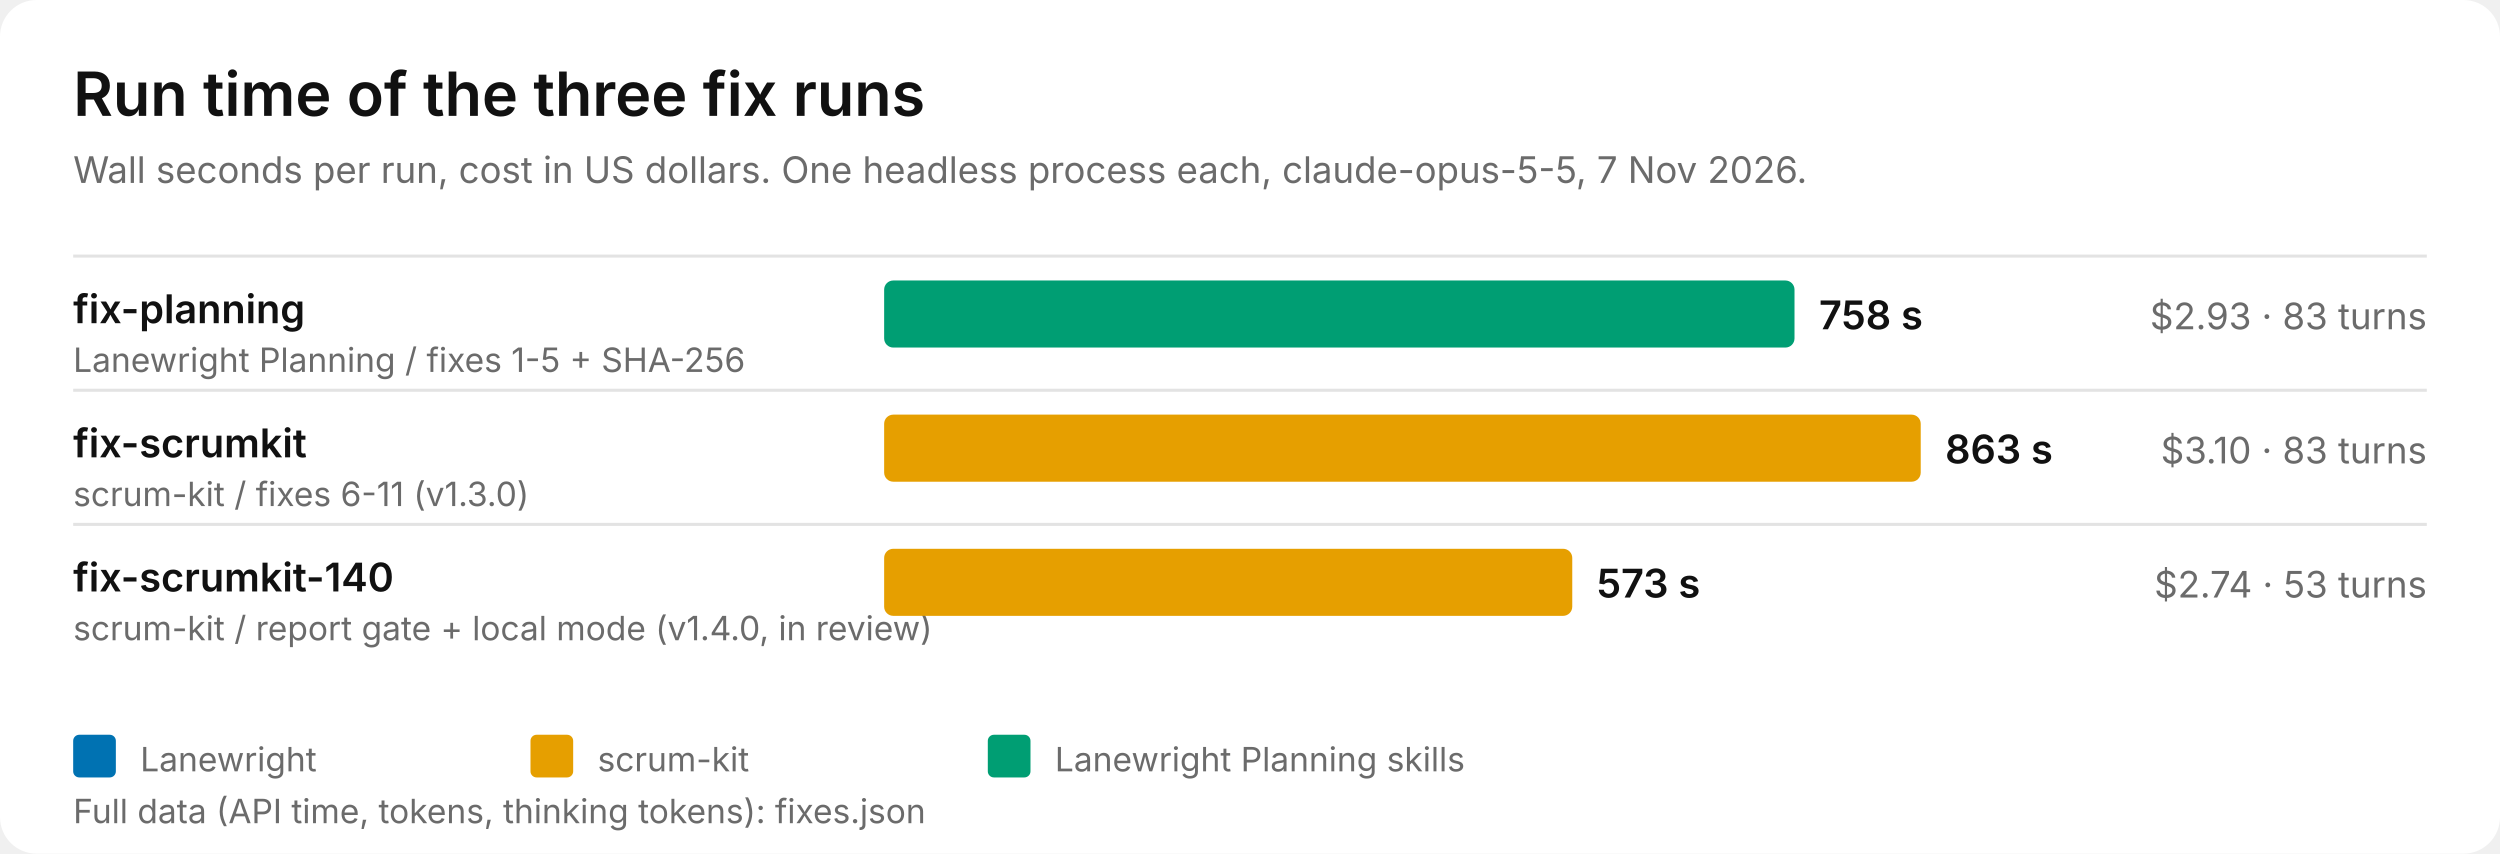
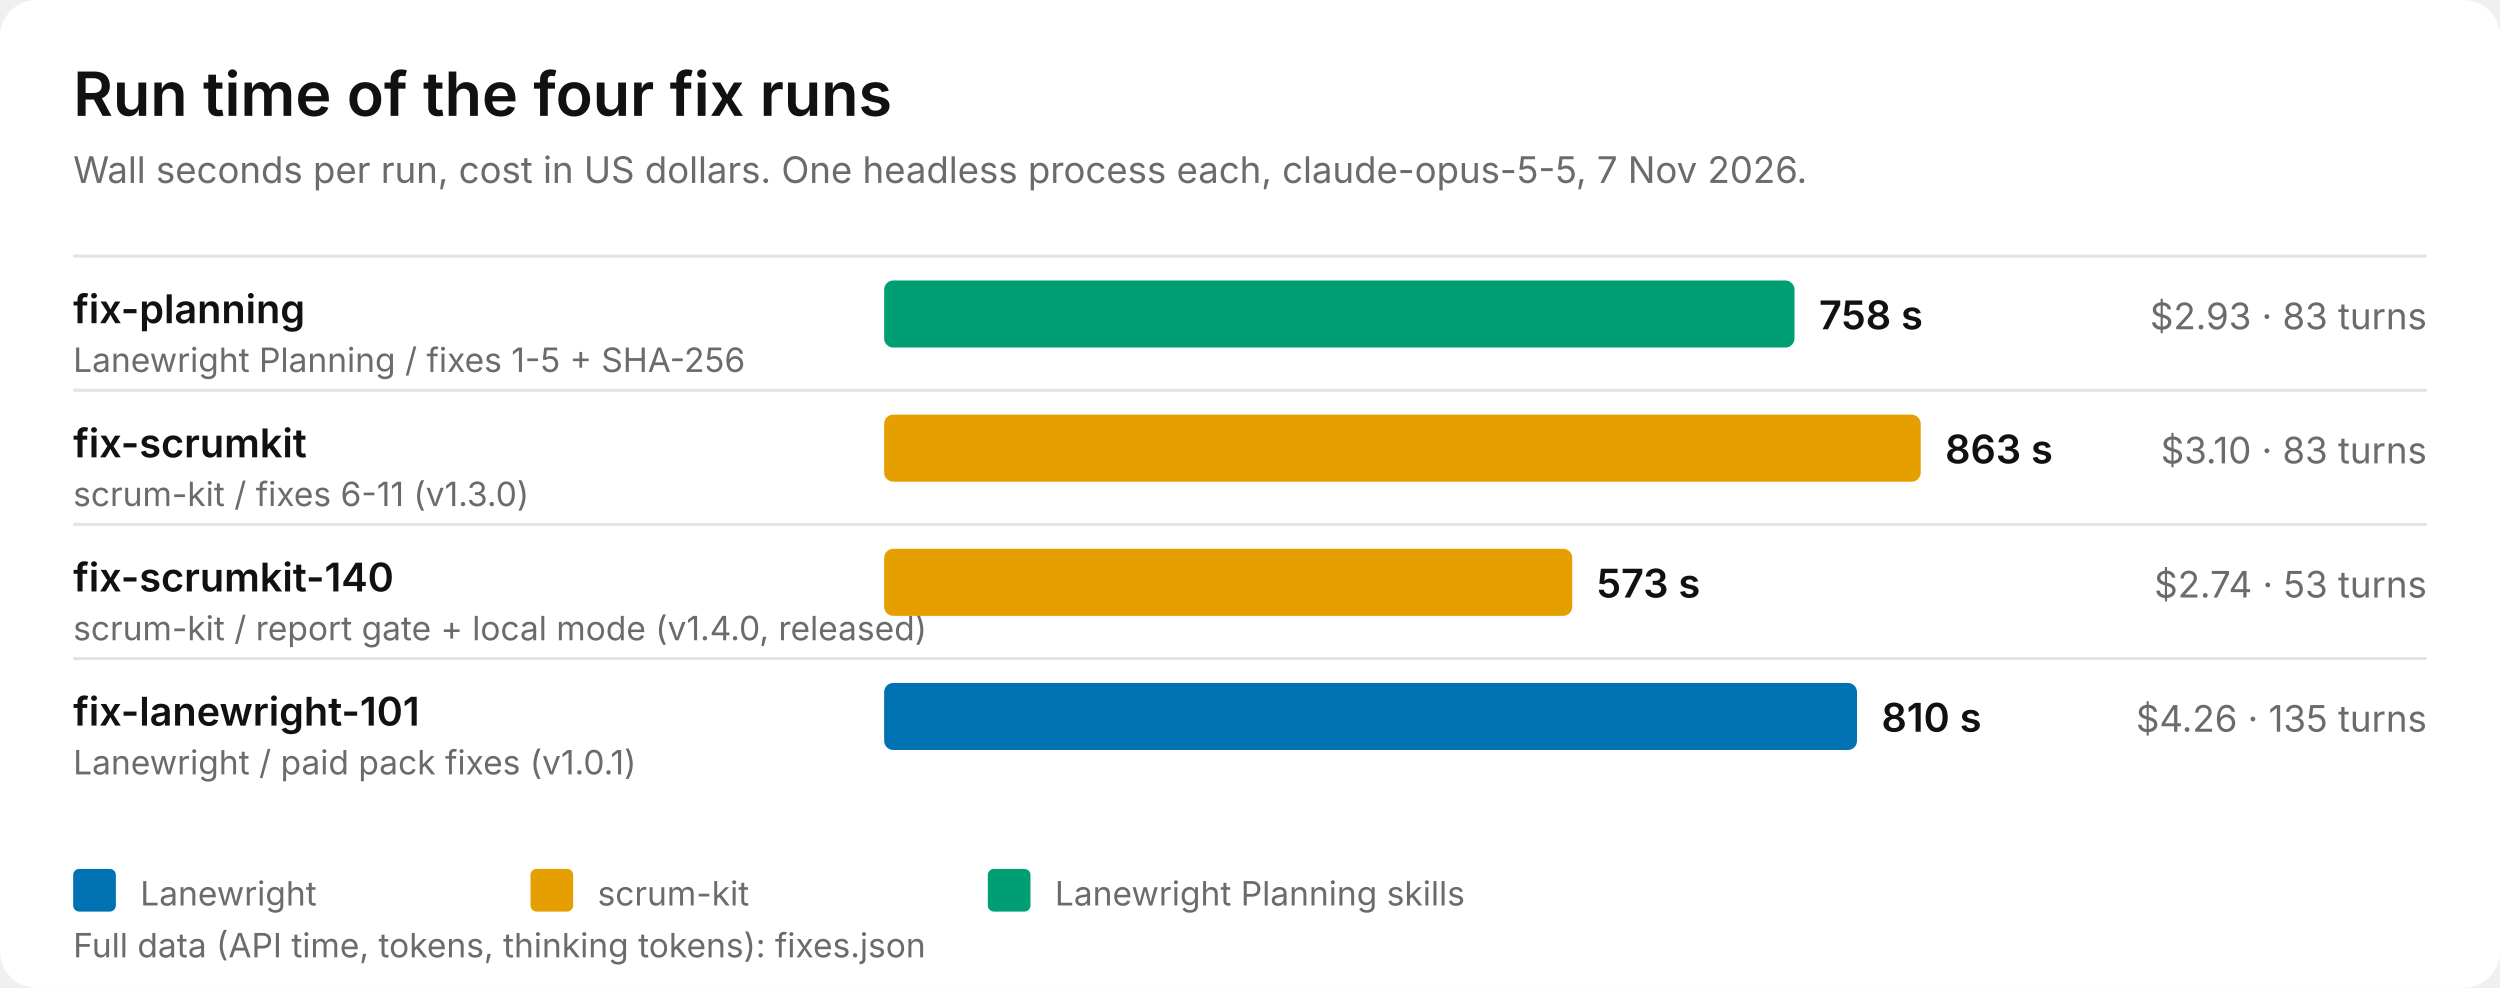
- <svg xmlns="http://www.w3.org/2000/svg" viewBox="0 0 820 280" width="820" height="280" role="img" aria-label="Wall time and cost of seven end-to-end runs">
+ <svg xmlns="http://www.w3.org/2000/svg" viewBox="0 0 820 324" width="820" height="324" role="img" aria-label="Wall time and cost of seven end-to-end runs">
  <style>
  .bg{fill:#FFFFFF} .fg{fill:#111111} .mu{fill:#6B6B6B} .ln{stroke:#E3E3E3}
  .lw{fill:#0072B2} .sk{fill:#E69F00} .pl{fill:#009E73}
  text{font-family:Inter,'Helvetica Neue',Arial,sans-serif}
  @media (prefers-color-scheme: dark){
    .bg{fill:#111111} .fg{fill:#F2F2F2} .mu{fill:#9A9A9A} .ln{stroke:#2C2C2C}
    .lw{fill:#56B4E9} .sk{fill:#F0B323} .pl{fill:#2BC59A}
  }
</style>
-   <rect class="bg" width="820" height="280" rx="12" />
-   <text x="24" y="38" class="fg" font-size="20" font-weight="600" text-anchor="start">Run time of the three fix runs</text>
+   <rect class="bg" width="820" height="324" rx="12" />
+   <text x="24" y="38" class="fg" font-size="20" font-weight="600" text-anchor="start">Run time of the four fix runs</text>
  <text x="24" y="60" class="mu" font-size="12" font-weight="400" text-anchor="start">Wall seconds per run, cost in US dollars. One headless process each, claude-opus-5-5, 7 Nov 2026.</text>
  <line x1="24" x2="796" y1="84" y2="84" class="ln" />
  <text x="24" y="106" class="fg" font-size="13" font-weight="600" text-anchor="start">fix-planning</text>
  <text x="24" y="122" class="mu" font-size="11" font-weight="400" text-anchor="start">Lanewright Planning / fixes 1-5 + SHA-256</text>
  <rect x="290" y="92" width="298.6" height="22" rx="3" class="pl" />
  <text x="596.633" y="108" class="fg" font-size="13" font-weight="600" text-anchor="start">758 s</text>
  <text x="796" y="108" class="mu" font-size="12" font-weight="400" text-anchor="end">$2.93 · 83 turns</text>
  <line x1="24" x2="796" y1="128" y2="128" class="ln" />
  <text x="24" y="150" class="fg" font-size="13" font-weight="600" text-anchor="start">fix-scrumkit</text>
  <text x="24" y="166" class="mu" font-size="11" font-weight="400" text-anchor="start">scrum-kit / fixes 6-11 (v1.3.0)</text>
  <rect x="290" y="136" width="340.0" height="22" rx="3" class="sk" />
  <text x="638.0" y="152" class="fg" font-size="13" font-weight="600" text-anchor="start">863 s</text>
  <text x="796" y="152" class="mu" font-size="12" font-weight="400" text-anchor="end">$3.10 · 83 turns</text>
  <line x1="24" x2="796" y1="172" y2="172" class="ln" />
  <text x="24" y="194" class="fg" font-size="13" font-weight="600" text-anchor="start">fix-scrumkit-140</text>
-   <text x="24" y="210" class="mu" font-size="11" font-weight="400" text-anchor="start">scrum-kit / report gate + local mode (v1.4.0, in review)</text>
+   <text x="24" y="210" class="mu" font-size="11" font-weight="400" text-anchor="start">scrum-kit / report gate + local mode (v1.4.0, released)</text>
  <rect x="290" y="180" width="225.7" height="22" rx="3" class="sk" />
  <text x="523.747" y="196" class="fg" font-size="13" font-weight="600" text-anchor="start">573 s</text>
  <text x="796" y="196" class="mu" font-size="12" font-weight="400" text-anchor="end">$2.74 · 53 turns</text>
-   <rect x="24" y="241" width="14" height="14" rx="2" class="lw" />
-   <text x="46" y="253" class="mu" font-size="11" font-weight="400" text-anchor="start">Lanewright</text>
-   <rect x="174" y="241" width="14" height="14" rx="2" class="sk" />
-   <text x="196" y="253" class="mu" font-size="11" font-weight="400" text-anchor="start">scrum-kit</text>
-   <rect x="324" y="241" width="14" height="14" rx="2" class="pl" />
-   <text x="346" y="253" class="mu" font-size="11" font-weight="400" text-anchor="start">Lanewright Planning skills</text>
-   <text x="24" y="270" class="mu" font-size="11" font-weight="400" text-anchor="start">Full data (API time, tokens, thinking tokens): fixes.json</text>
+   <line x1="24" x2="796" y1="216" y2="216" class="ln" />
+   <text x="24" y="238" class="fg" font-size="13" font-weight="600" text-anchor="start">fix-lanewright-101</text>
+   <text x="24" y="254" class="mu" font-size="11" font-weight="400" text-anchor="start">Lanewright / paid pack fixes (v1.0.1)</text>
+   <rect x="290" y="224" width="319.1" height="22" rx="3" class="lw" />
+   <text x="617.119" y="240" class="fg" font-size="13" font-weight="600" text-anchor="start">810 s</text>
+   <text x="796" y="240" class="mu" font-size="12" font-weight="400" text-anchor="end">$4.26 · 135 turns</text>
+   <rect x="24" y="285" width="14" height="14" rx="2" class="lw" />
+   <text x="46" y="297" class="mu" font-size="11" font-weight="400" text-anchor="start">Lanewright</text>
+   <rect x="174" y="285" width="14" height="14" rx="2" class="sk" />
+   <text x="196" y="297" class="mu" font-size="11" font-weight="400" text-anchor="start">scrum-kit</text>
+   <rect x="324" y="285" width="14" height="14" rx="2" class="pl" />
+   <text x="346" y="297" class="mu" font-size="11" font-weight="400" text-anchor="start">Lanewright Planning skills</text>
+   <text x="24" y="314" class="mu" font-size="11" font-weight="400" text-anchor="start">Full data (API time, tokens, thinking tokens): fixes.json</text>
</svg>
